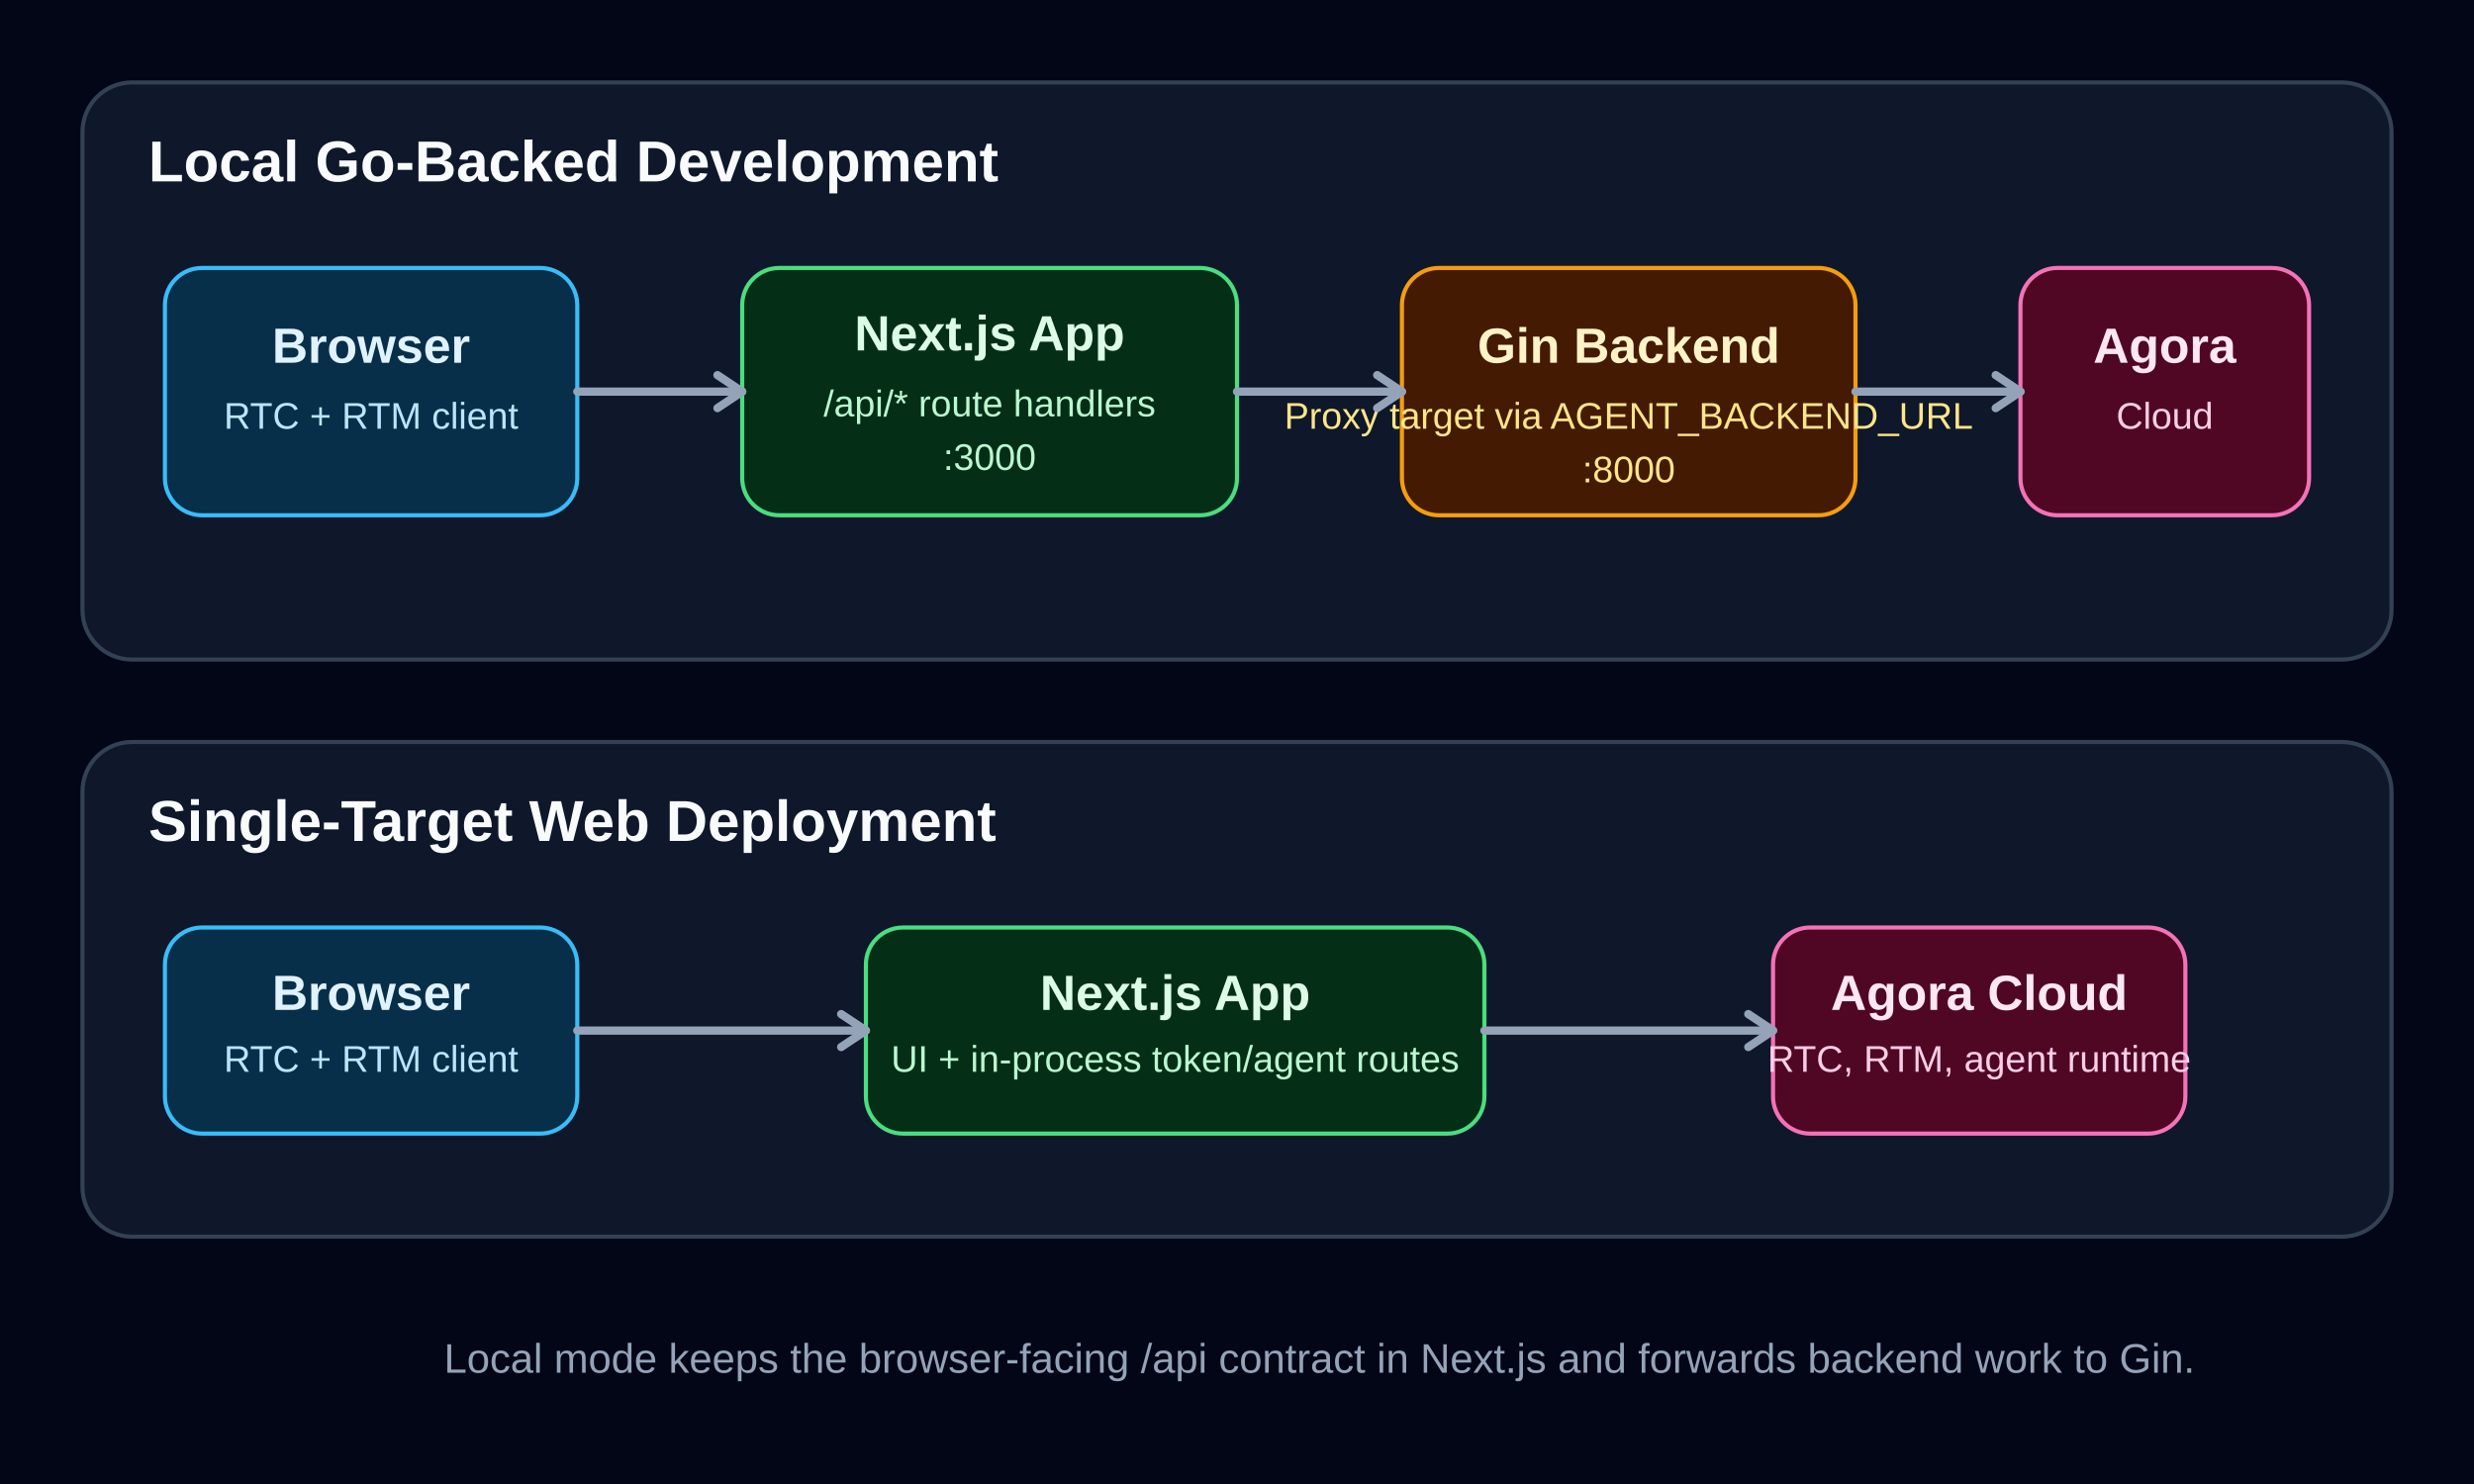
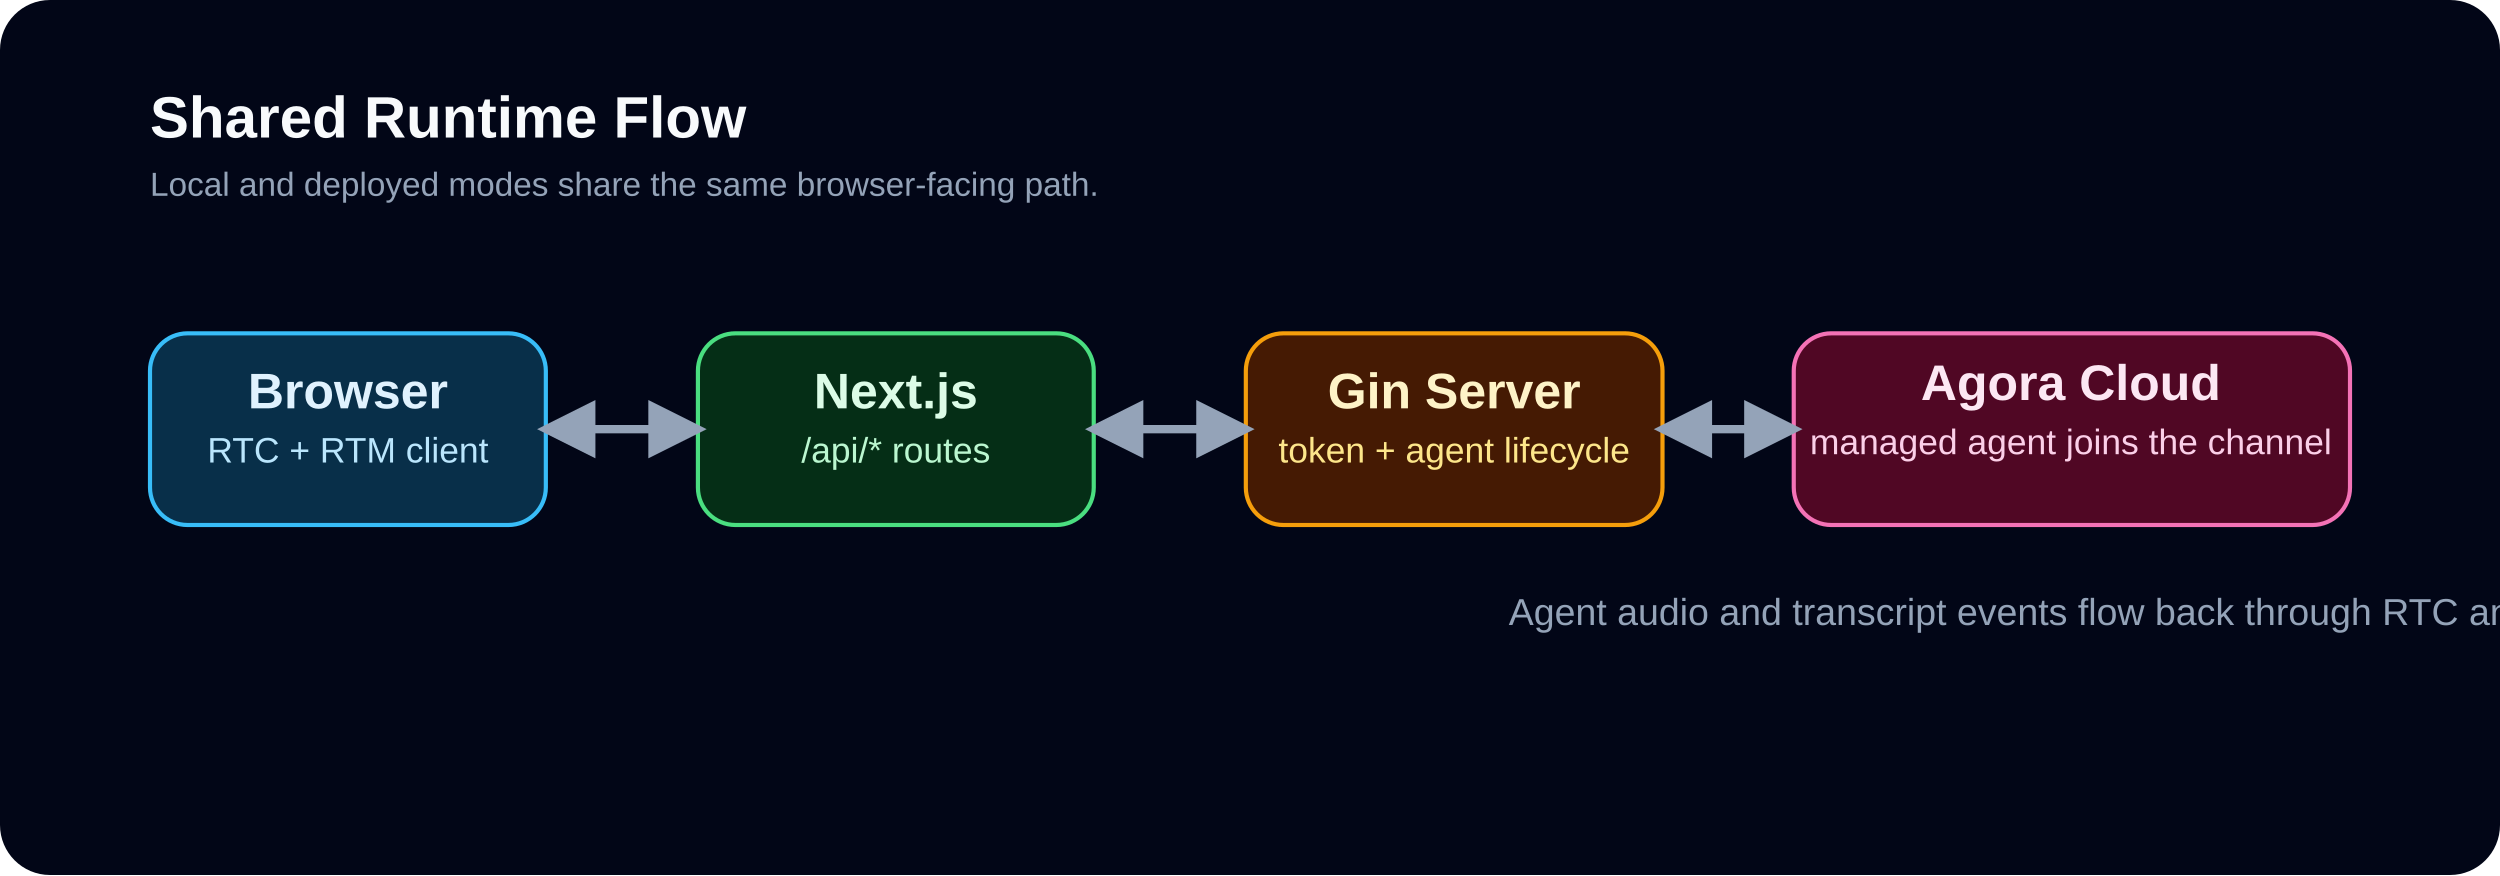
- <svg xmlns="http://www.w3.org/2000/svg" width="1200" height="720" viewBox="0 0 1200 720" fill="none">
-   <rect width="1200" height="720" fill="#020617" />
-   <rect x="40" y="40" width="1120" height="280" rx="24" fill="#0F172A" stroke="#334155" stroke-width="2" />
-   <rect x="40" y="360" width="1120" height="240" rx="24" fill="#0F172A" stroke="#334155" stroke-width="2" />
-   <text x="72" y="88" fill="#F8FAFC" font-family="Arial, sans-serif" font-size="28" font-weight="700">Local Go-Backed Development</text>
-   <text x="72" y="408" fill="#F8FAFC" font-family="Arial, sans-serif" font-size="28" font-weight="700">Single-Target Web Deployment</text>
-   <rect x="80" y="130" width="200" height="120" rx="18" fill="#082F49" stroke="#38BDF8" stroke-width="2" />
-   <text x="180" y="176" text-anchor="middle" fill="#E0F2FE" font-family="Arial, sans-serif" font-size="24" font-weight="700">Browser</text>
-   <text x="180" y="208" text-anchor="middle" fill="#BAE6FD" font-family="Arial, sans-serif" font-size="18">RTC + RTM client</text>
-   <rect x="360" y="130" width="240" height="120" rx="18" fill="#052E16" stroke="#4ADE80" stroke-width="2" />
-   <text x="480" y="170" text-anchor="middle" fill="#DCFCE7" font-family="Arial, sans-serif" font-size="24" font-weight="700">Next.js App</text>
-   <text x="480" y="202" text-anchor="middle" fill="#BBF7D0" font-family="Arial, sans-serif" font-size="18">/api/* route handlers</text>
-   <text x="480" y="228" text-anchor="middle" fill="#BBF7D0" font-family="Arial, sans-serif" font-size="18">:3000</text>
-   <rect x="680" y="130" width="220" height="120" rx="18" fill="#451A03" stroke="#F59E0B" stroke-width="2" />
-   <text x="790" y="176" text-anchor="middle" fill="#FEF3C7" font-family="Arial, sans-serif" font-size="24" font-weight="700">Gin Backend</text>
-   <text x="790" y="208" text-anchor="middle" fill="#FDE68A" font-family="Arial, sans-serif" font-size="18">Proxy target via AGENT_BACKEND_URL</text>
-   <text x="790" y="234" text-anchor="middle" fill="#FDE68A" font-family="Arial, sans-serif" font-size="18">:8000</text>
-   <rect x="980" y="130" width="140" height="120" rx="18" fill="#500724" stroke="#F472B6" stroke-width="2" />
-   <text x="1050" y="176" text-anchor="middle" fill="#FCE7F3" font-family="Arial, sans-serif" font-size="24" font-weight="700">Agora</text>
-   <text x="1050" y="208" text-anchor="middle" fill="#FBCFE8" font-family="Arial, sans-serif" font-size="18">Cloud</text>
-   <rect x="80" y="450" width="200" height="100" rx="18" fill="#082F49" stroke="#38BDF8" stroke-width="2" />
-   <text x="180" y="490" text-anchor="middle" fill="#E0F2FE" font-family="Arial, sans-serif" font-size="24" font-weight="700">Browser</text>
-   <text x="180" y="520" text-anchor="middle" fill="#BAE6FD" font-family="Arial, sans-serif" font-size="18">RTC + RTM client</text>
-   <rect x="420" y="450" width="300" height="100" rx="18" fill="#052E16" stroke="#4ADE80" stroke-width="2" />
-   <text x="570" y="490" text-anchor="middle" fill="#DCFCE7" font-family="Arial, sans-serif" font-size="24" font-weight="700">Next.js App</text>
-   <text x="570" y="520" text-anchor="middle" fill="#BBF7D0" font-family="Arial, sans-serif" font-size="18">UI + in-process token/agent routes</text>
-   <rect x="860" y="450" width="200" height="100" rx="18" fill="#500724" stroke="#F472B6" stroke-width="2" />
-   <text x="960" y="490" text-anchor="middle" fill="#FCE7F3" font-family="Arial, sans-serif" font-size="24" font-weight="700">Agora Cloud</text>
-   <text x="960" y="520" text-anchor="middle" fill="#FBCFE8" font-family="Arial, sans-serif" font-size="18">RTC, RTM, agent runtime</text>
-   <path d="M280 190H360" stroke="#94A3B8" stroke-width="4" stroke-linecap="round" />
-   <path d="M600 190H680" stroke="#94A3B8" stroke-width="4" stroke-linecap="round" />
-   <path d="M900 190H980" stroke="#94A3B8" stroke-width="4" stroke-linecap="round" />
-   <path d="M280 500H420" stroke="#94A3B8" stroke-width="4" stroke-linecap="round" />
-   <path d="M720 500H860" stroke="#94A3B8" stroke-width="4" stroke-linecap="round" />
-   <path d="M348 182L360 190L348 198" stroke="#94A3B8" stroke-width="4" stroke-linecap="round" stroke-linejoin="round" />
-   <path d="M668 182L680 190L668 198" stroke="#94A3B8" stroke-width="4" stroke-linecap="round" stroke-linejoin="round" />
-   <path d="M968 182L980 190L968 198" stroke="#94A3B8" stroke-width="4" stroke-linecap="round" stroke-linejoin="round" />
-   <path d="M408 492L420 500L408 508" stroke="#94A3B8" stroke-width="4" stroke-linecap="round" stroke-linejoin="round" />
-   <path d="M848 492L860 500L848 508" stroke="#94A3B8" stroke-width="4" stroke-linecap="round" stroke-linejoin="round" />
-   <text x="640" y="666" text-anchor="middle" fill="#94A3B8" font-family="Arial, sans-serif" font-size="20">Local mode keeps the browser-facing /api contract in Next.js and forwards backend work to Gin.</text>
+ <svg xmlns="http://www.w3.org/2000/svg" width="1200" height="420" viewBox="0 0 1200 420" fill="none">
+   <defs>
+     <marker id="arrow" viewBox="0 0 10 10" refX="8.5" refY="5" markerWidth="7" markerHeight="7" orient="auto-start-reverse">
+       <path d="M 0 0 L 10 5 L 0 10 z" fill="#94A3B8" />
+     </marker>
+   </defs>
+   <rect width="1200" height="420" rx="24" fill="#020617" />
+   <text x="72" y="66" fill="#F8FAFC" font-family="Arial, sans-serif" font-size="28" font-weight="700">Shared Runtime Flow</text>
+   <text x="72" y="94" fill="#94A3B8" font-family="Arial, sans-serif" font-size="16">Local and deployed modes share the same browser-facing path.</text>
+   <rect x="72" y="160" width="190" height="92" rx="18" fill="#082F49" stroke="#38BDF8" stroke-width="2" />
+   <text x="167" y="196" text-anchor="middle" fill="#E0F2FE" font-family="Arial, sans-serif" font-size="24" font-weight="700">Browser</text>
+   <text x="167" y="222" text-anchor="middle" fill="#BAE6FD" font-family="Arial, sans-serif" font-size="17">RTC + RTM client</text>
+   <rect x="335" y="160" width="190" height="92" rx="18" fill="#052E16" stroke="#4ADE80" stroke-width="2" />
+   <text x="430" y="196" text-anchor="middle" fill="#DCFCE7" font-family="Arial, sans-serif" font-size="24" font-weight="700">Next.js</text>
+   <text x="430" y="222" text-anchor="middle" fill="#BBF7D0" font-family="Arial, sans-serif" font-size="17">/api/* routes</text>
+   <rect x="598" y="160" width="200" height="92" rx="18" fill="#451A03" stroke="#F59E0B" stroke-width="2" />
+   <text x="698" y="196" text-anchor="middle" fill="#FEF3C7" font-family="Arial, sans-serif" font-size="24" font-weight="700">Gin Server</text>
+   <text x="698" y="222" text-anchor="middle" fill="#FDE68A" font-family="Arial, sans-serif" font-size="17">token + agent lifecycle</text>
+   <rect x="861" y="160" width="267" height="92" rx="18" fill="#500724" stroke="#F472B6" stroke-width="2" />
+   <text x="994" y="192" text-anchor="middle" fill="#FCE7F3" font-family="Arial, sans-serif" font-size="24" font-weight="700">Agora Cloud</text>
+   <text x="994" y="218" text-anchor="middle" fill="#FBCFE8" font-family="Arial, sans-serif" font-size="17">managed agent joins the channel</text>
+   <line x1="262" y1="206" x2="335" y2="206" stroke="#94A3B8" stroke-width="4" marker-start="url(#arrow)" marker-end="url(#arrow)" />
+   <line x1="525" y1="206" x2="598" y2="206" stroke="#94A3B8" stroke-width="4" marker-start="url(#arrow)" marker-end="url(#arrow)" />
+   <line x1="798" y1="206" x2="861" y2="206" stroke="#94A3B8" stroke-width="4" marker-start="url(#arrow)" marker-end="url(#arrow)" />
+   <text x="994" y="300" text-anchor="middle" fill="#94A3B8" font-family="Arial, sans-serif" font-size="18">Agent audio and transcript events flow back through RTC and RTM.</text>
</svg>
